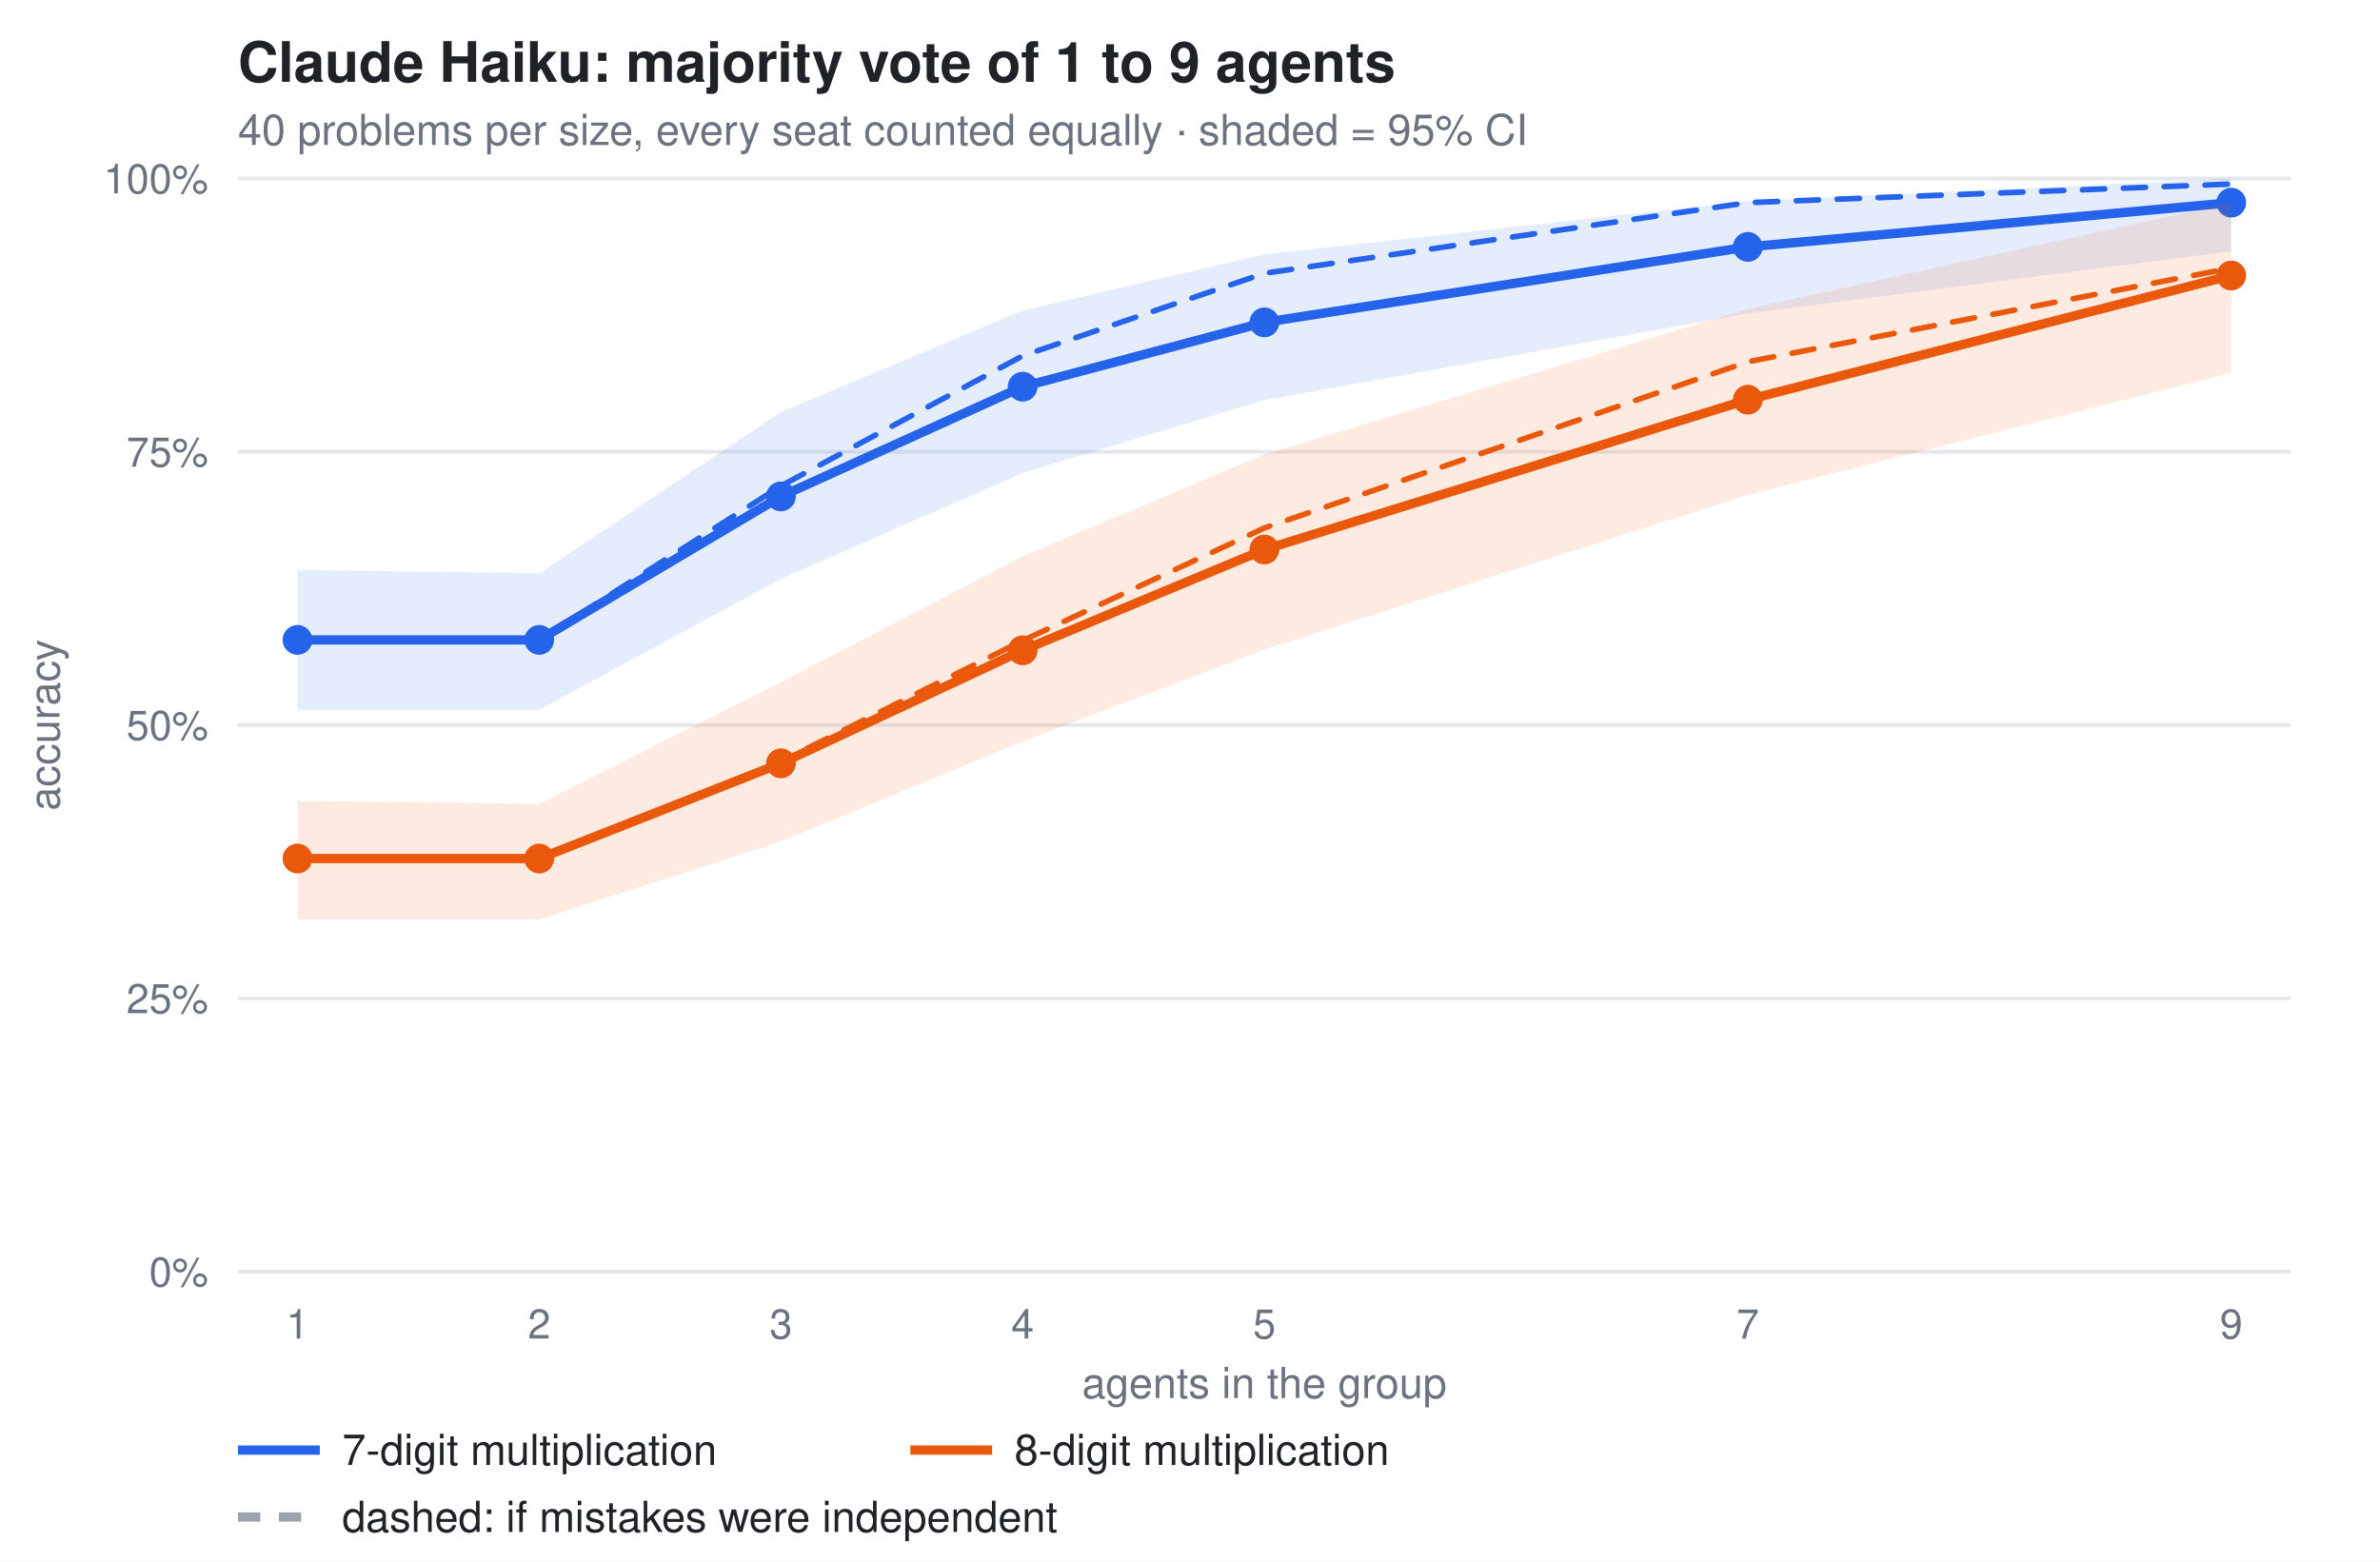
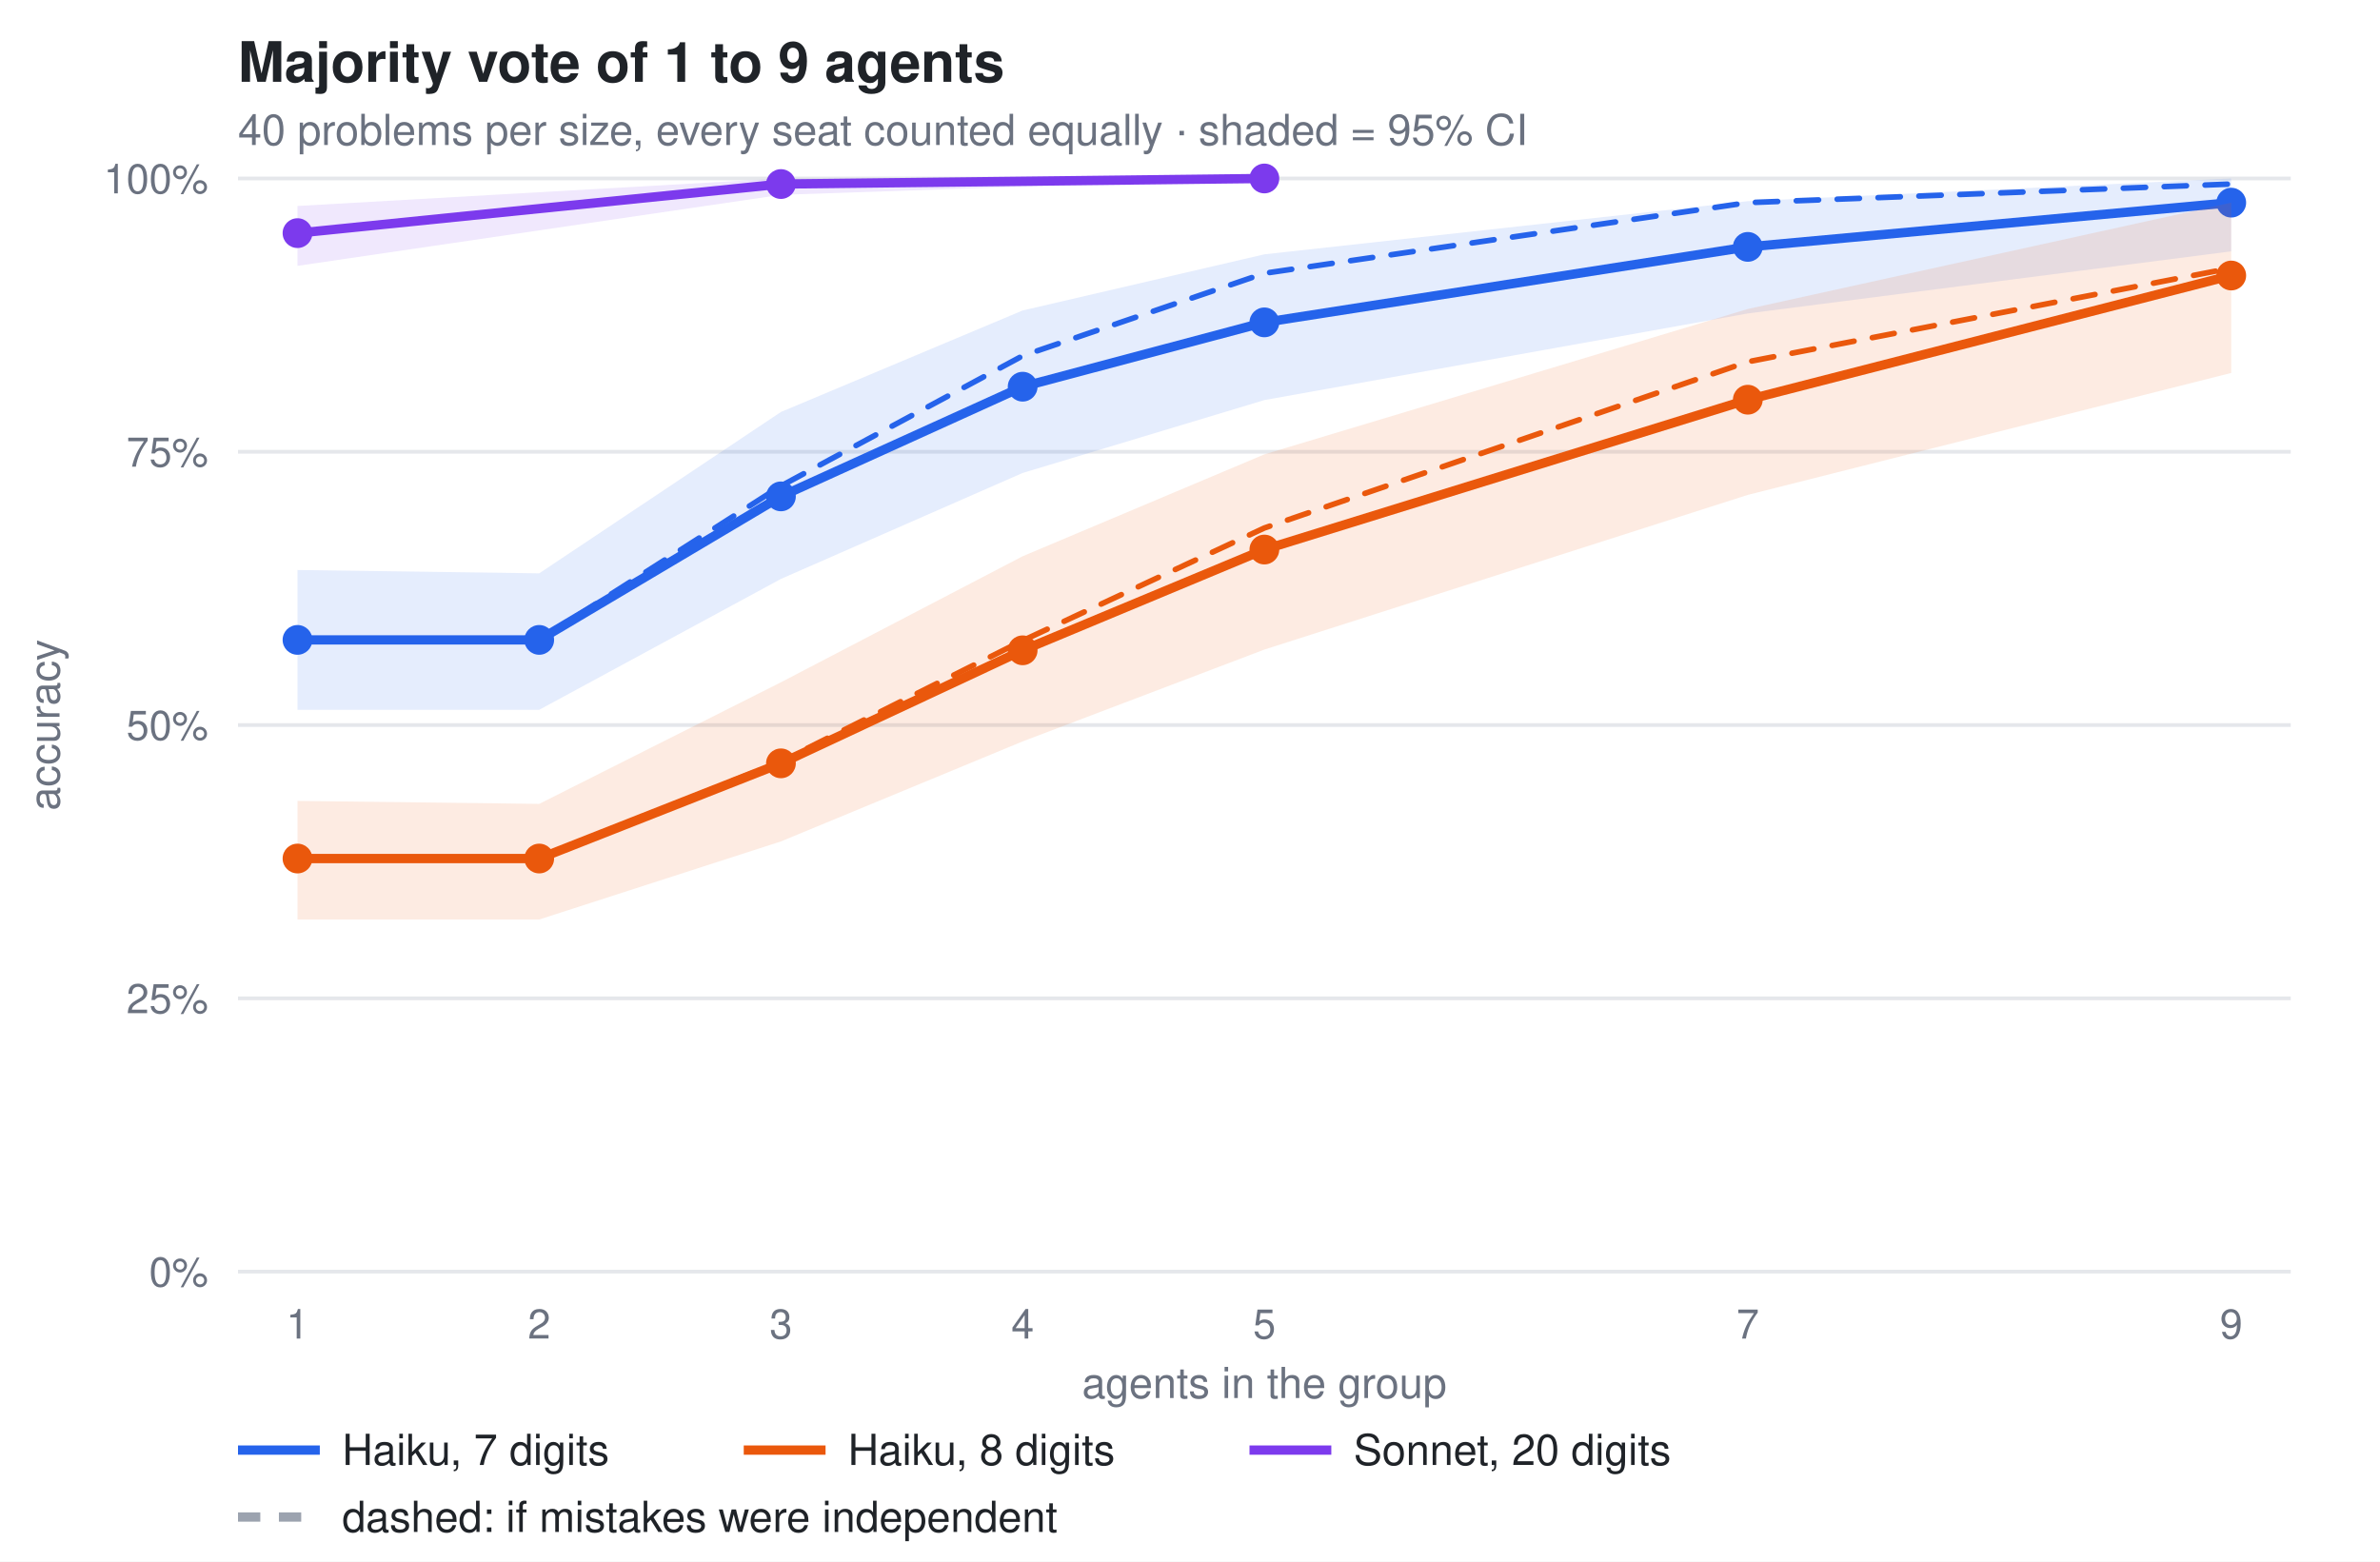
<svg xmlns="http://www.w3.org/2000/svg" viewBox="0 0 640 420" width="640" height="420" font-family="-apple-system, Segoe UI, Helvetica, Arial, sans-serif">
  <rect width="640" height="420" fill="#ffffff" />
-   <text x="64" y="22" font-size="15" font-weight="600" fill="#1f2328">Claude Haiku: majority vote of 1 to 9 agents</text>
+   <text x="64" y="22" font-size="15" font-weight="600" fill="#1f2328">Majority vote of 1 to 9 agents</text>
  <text x="64" y="39" font-size="11.5" fill="#6b7280">40 problems per size, every seat counted equally · shaded = 95% CI</text>
  <line x1="64" x2="616" y1="342.0" y2="342.0" stroke="#e5e7eb" />
  <text x="56" y="346.0" font-size="11" fill="#6b7280" text-anchor="end">0%</text>
  <line x1="64" x2="616" y1="268.5" y2="268.5" stroke="#e5e7eb" />
  <text x="56" y="272.5" font-size="11" fill="#6b7280" text-anchor="end">25%</text>
  <line x1="64" x2="616" y1="195.0" y2="195.0" stroke="#e5e7eb" />
  <text x="56" y="199.0" font-size="11" fill="#6b7280" text-anchor="end">50%</text>
  <line x1="64" x2="616" y1="121.5" y2="121.5" stroke="#e5e7eb" />
  <text x="56" y="125.5" font-size="11" fill="#6b7280" text-anchor="end">75%</text>
  <line x1="64" x2="616" y1="48.0" y2="48.0" stroke="#e5e7eb" />
  <text x="56" y="52.0" font-size="11" fill="#6b7280" text-anchor="end">100%</text>
  <text x="16" y="195" font-size="11.5" fill="#6b7280" transform="rotate(-90 16 195)" text-anchor="middle">accuracy</text>
  <text x="80.0" y="360" font-size="11" fill="#6b7280" text-anchor="middle">1</text>
  <text x="145.0" y="360" font-size="11" fill="#6b7280" text-anchor="middle">2</text>
  <text x="210.0" y="360" font-size="11" fill="#6b7280" text-anchor="middle">3</text>
  <text x="275.0" y="360" font-size="11" fill="#6b7280" text-anchor="middle">4</text>
  <text x="340.0" y="360" font-size="11" fill="#6b7280" text-anchor="middle">5</text>
  <text x="470.0" y="360" font-size="11" fill="#6b7280" text-anchor="middle">7</text>
  <text x="600.0" y="360" font-size="11" fill="#6b7280" text-anchor="middle">9</text>
  <text x="340" y="376" font-size="11.5" fill="#6b7280" text-anchor="middle">agents in the group</text>
  <polygon points="80.0,153.3 145.0,154.2 210.0,110.8 275.0,83.5 340.0,68.4 470.0,54.1 600.0,48.0 600.0,67.6 470.0,84.3 340.0,107.6 275.0,127.2 210.0,155.7 145.0,190.9 80.0,190.9" fill="#2563eb" opacity="0.12" />
  <polyline points="80.0,172.1 145.0,172.1 210.0,133.5 275.0,104.0 340.0,86.7 470.0,66.4 600.0,54.5" fill="none" stroke="#2563eb" stroke-width="2.5" stroke-linejoin="round" stroke-linecap="round" />
  <circle cx="80.0" cy="172.1" r="4" fill="#2563eb" />
  <circle cx="145.0" cy="172.1" r="4" fill="#2563eb" />
  <circle cx="210.0" cy="133.5" r="4" fill="#2563eb" />
  <circle cx="275.0" cy="104.0" r="4" fill="#2563eb" />
  <circle cx="340.0" cy="86.7" r="4" fill="#2563eb" />
  <circle cx="470.0" cy="66.4" r="4" fill="#2563eb" />
  <circle cx="600.0" cy="54.5" r="4" fill="#2563eb" />
  <polyline points="80.0,172.1 145.0,172.1 210.0,130.7 275.0,95.7 340.0,73.5 470.0,54.5 600.0,49.5" fill="none" stroke="#2563eb" stroke-width="1.5" stroke-linejoin="round" stroke-linecap="round" stroke-dasharray="6 5" />
  <polygon points="80.0,215.4 145.0,216.2 210.0,183.5 275.0,149.6 340.0,122.2 470.0,83.1 600.0,54.5 600.0,100.3 470.0,133.1 340.0,174.7 275.0,199.4 210.0,226.3 145.0,247.3 80.0,247.3" fill="#ea580c" opacity="0.12" />
  <polyline points="80.0,230.9 145.0,230.9 210.0,205.3 275.0,174.9 340.0,147.8 470.0,107.5 600.0,74.1" fill="none" stroke="#ea580c" stroke-width="2.5" stroke-linejoin="round" stroke-linecap="round" />
  <circle cx="80.0" cy="230.9" r="4" fill="#ea580c" />
  <circle cx="145.0" cy="230.9" r="4" fill="#ea580c" />
  <circle cx="210.0" cy="205.3" r="4" fill="#ea580c" />
  <circle cx="275.0" cy="174.9" r="4" fill="#ea580c" />
  <circle cx="340.0" cy="147.8" r="4" fill="#ea580c" />
  <circle cx="470.0" cy="107.5" r="4" fill="#ea580c" />
  <circle cx="600.0" cy="74.1" r="4" fill="#ea580c" />
  <polyline points="80.0,230.9 145.0,230.9 210.0,204.8 275.0,172.3 340.0,142.0 470.0,97.3 600.0,72.1" fill="none" stroke="#ea580c" stroke-width="1.5" stroke-linejoin="round" stroke-linecap="round" stroke-dasharray="6 5" />
+   <polygon points="80.0,55.4 210.0,48.0 340.0,48.0 340.0,48.0 210.0,52.4 80.0,71.5" fill="#7c3aed" opacity="0.12" />
+   <polyline points="80.0,62.7 210.0,49.5 340.0,48.0" fill="none" stroke="#7c3aed" stroke-width="2.5" stroke-linejoin="round" stroke-linecap="round" />
+   <circle cx="80.0" cy="62.7" r="4" fill="#7c3aed" />
+   <circle cx="210.0" cy="49.5" r="4" fill="#7c3aed" />
+   <circle cx="340.0" cy="48.0" r="4" fill="#7c3aed" />
+   <polyline points="80.0,62.7 210.0,49.4 340.0,48.0" fill="none" stroke="#7c3aed" stroke-width="1.5" stroke-linejoin="round" stroke-linecap="round" stroke-dasharray="6 5" />
  <line x1="64" x2="86" y1="390" y2="390" stroke="#2563eb" stroke-width="2.5" />
-   <text x="92" y="394" font-size="11.5" fill="#1f2328">7-digit multiplication</text>
-   <line x1="244.8" x2="266.8" y1="390" y2="390" stroke="#ea580c" stroke-width="2.5" />
-   <text x="272.8" y="394" font-size="11.5" fill="#1f2328">8-digit multiplication</text>
+   <text x="92" y="394" font-size="11.5" fill="#1f2328">Haiku, 7 digits</text>
+   <line x1="200.0" x2="222.0" y1="390" y2="390" stroke="#ea580c" stroke-width="2.5" />
+   <text x="228.0" y="394" font-size="11.5" fill="#1f2328">Haiku, 8 digits</text>
+   <line x1="336.0" x2="358.0" y1="390" y2="390" stroke="#7c3aed" stroke-width="2.5" />
+   <text x="364.0" y="394" font-size="11.5" fill="#1f2328">Sonnet, 20 digits</text>
  <line x1="64" x2="86" y1="408" y2="408" stroke="#9ca3af" stroke-width="2.5" stroke-dasharray="6 5" />
  <text x="92" y="412" font-size="11.5" fill="#1f2328">dashed: if mistakes were independent</text>
</svg>
